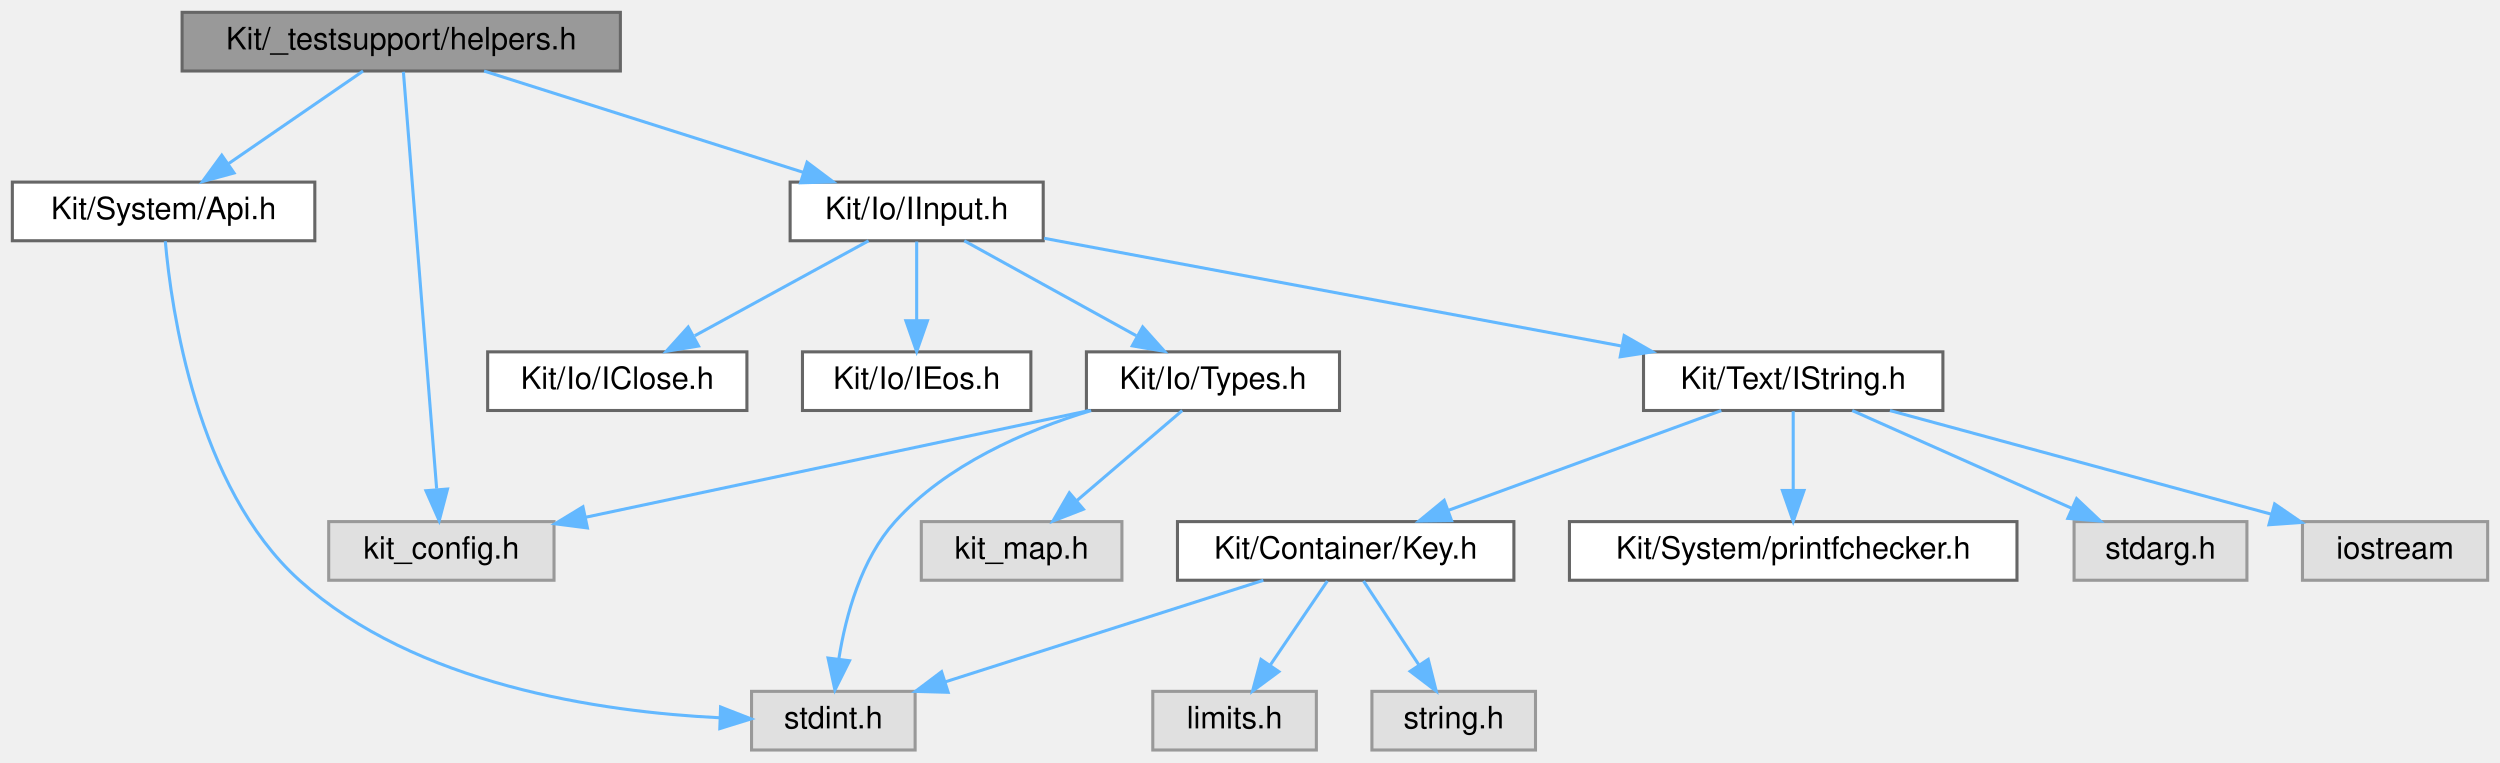
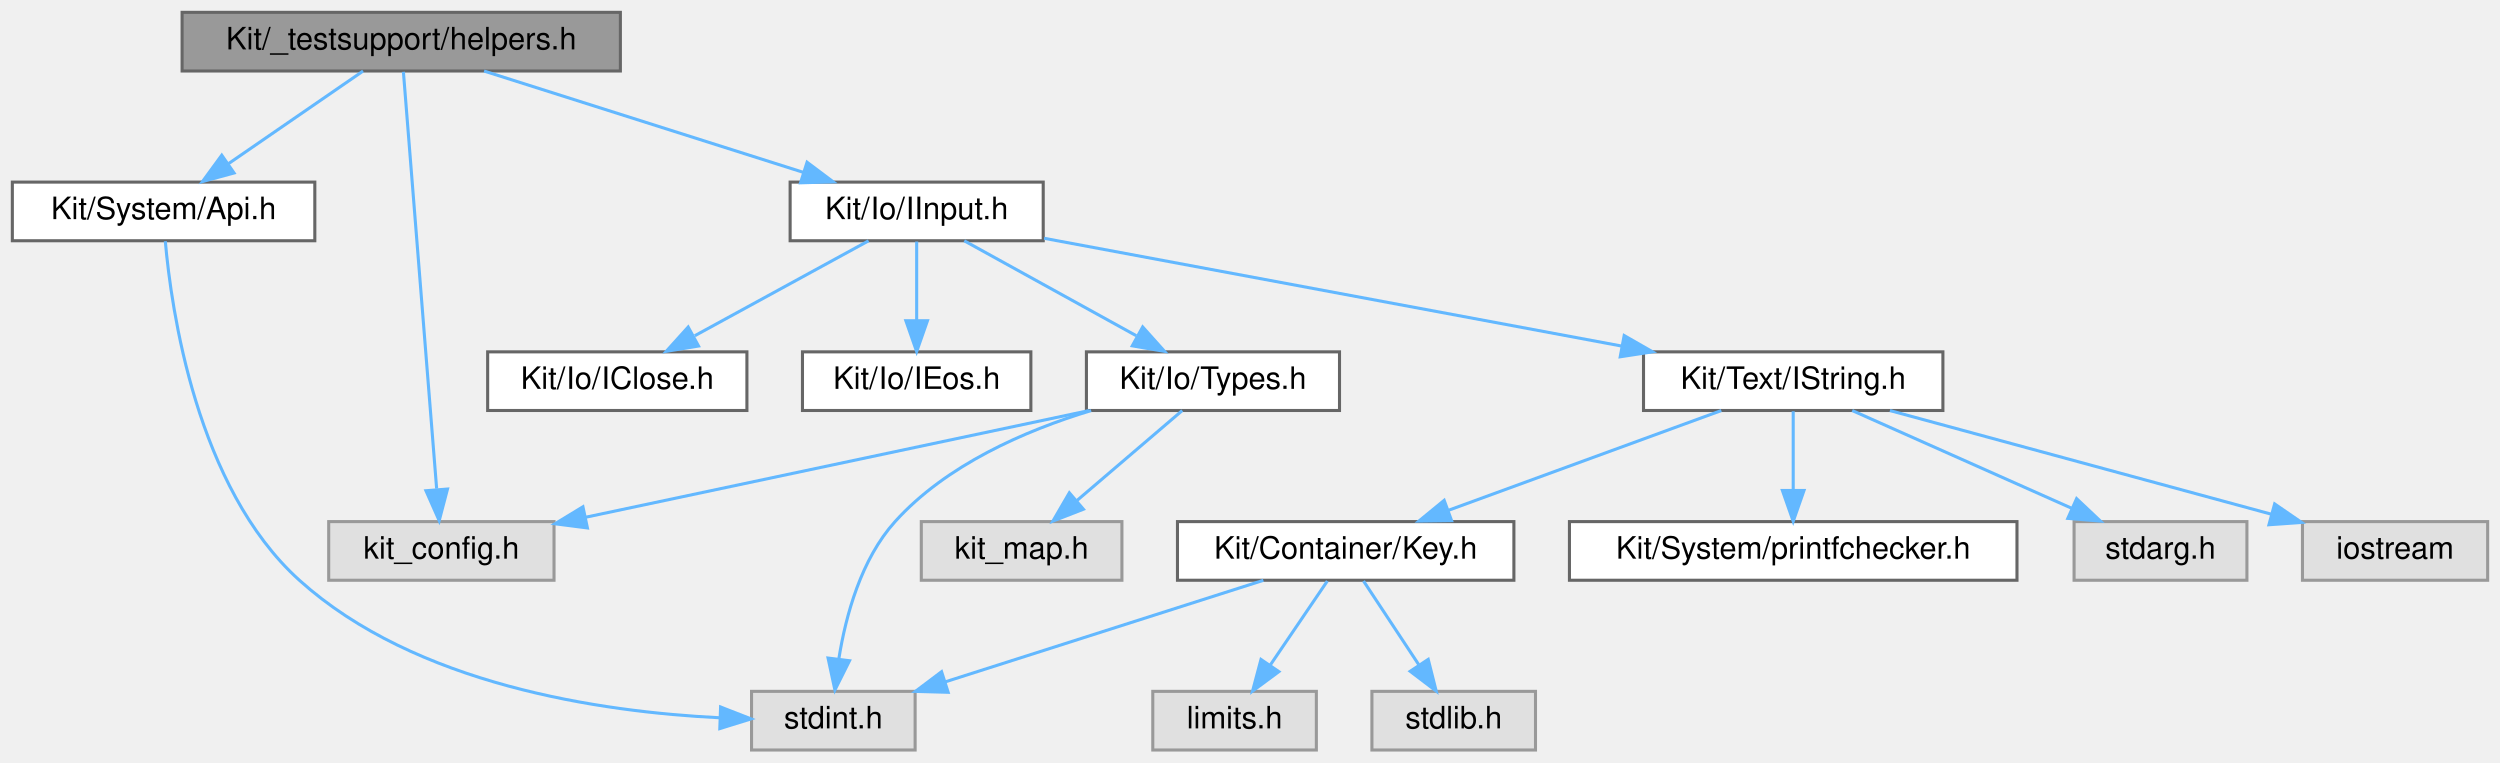
<svg xmlns="http://www.w3.org/2000/svg" xmlns:xlink="http://www.w3.org/1999/xlink" width="810pt" height="247pt" viewBox="0.00 0.00 810.00 247.00">
  <g id="graph0" class="graph" transform="scale(1 1) rotate(0) translate(4 243)">
    <g id="Node000001" class="node">
      <g id="a_Node000001">
        <a xlink:title="This file defines helper functions/interface for writing unit tests.">
          <polygon fill="#999999" stroke="#666666" points="197,-239 55,-239 55,-220 197,-220 197,-239" />
          <text text-anchor="middle" x="126" y="-227" font-family="Helvetica,sans-Serif" font-size="10.00">Kit/_testsupport/helpers.h</text>
        </a>
      </g>
    </g>
    <g id="Node000002" class="node">
      <g id="a_Node000002">
        <a xlink:title=" ">
          <polygon fill="#e0e0e0" stroke="#999999" points="175.5,-74 102.5,-74 102.5,-55 175.5,-55 175.5,-74" />
          <text text-anchor="middle" x="139" y="-62" font-family="Helvetica,sans-Serif" font-size="10.00">kit_config.h</text>
        </a>
      </g>
    </g>
    <g id="edge1_Node000001_Node000002" class="edge">
      <g id="a_edge1_Node000001_Node000002">
        <a xlink:title=" ">
          <path fill="none" stroke="#63b8ff" d="M126.7,-219.74C128.73,-194.31 134.65,-120.08 137.47,-84.69" />
          <polygon fill="#63b8ff" stroke="#63b8ff" points="140.99,-84.55 138.3,-74.31 134.01,-84 140.99,-84.55" />
        </a>
      </g>
    </g>
    <g id="Node000003" class="node">
      <g id="a_Node000003">
        <a xlink:href="_api_8h.html" target="_top" xlink:title="This file defines methods for initializing the KIT C++ class library and other startup/init actions.">
          <polygon fill="white" stroke="#666666" points="98,-184 0,-184 0,-165 98,-165 98,-184" />
          <text text-anchor="middle" x="49" y="-172" font-family="Helvetica,sans-Serif" font-size="10.00">Kit/System/Api.h</text>
        </a>
      </g>
    </g>
    <g id="edge2_Node000001_Node000003" class="edge">
      <g id="a_edge2_Node000001_Node000003">
        <a xlink:title=" ">
          <path fill="none" stroke="#63b8ff" d="M113.63,-219.98C101.91,-211.92 84.08,-199.65 70.11,-190.03" />
          <polygon fill="#63b8ff" stroke="#63b8ff" points="71.82,-186.96 61.6,-184.17 67.85,-192.72 71.82,-186.96" />
        </a>
      </g>
    </g>
    <g id="Node000005" class="node">
      <g id="a_Node000005">
        <a xlink:href="_i_input_8h.html" target="_top" xlink:title=" ">
          <polygon fill="white" stroke="#666666" points="334,-184 252,-184 252,-165 334,-165 334,-184" />
          <text text-anchor="middle" x="293" y="-172" font-family="Helvetica,sans-Serif" font-size="10.00">Kit/Io/IInput.h</text>
        </a>
      </g>
    </g>
    <g id="edge4_Node000001_Node000005" class="edge">
      <g id="a_edge4_Node000001_Node000005">
        <a xlink:title=" ">
          <path fill="none" stroke="#63b8ff" d="M152.83,-219.98C180.87,-211.09 225.05,-197.07 256.3,-187.15" />
          <polygon fill="#63b8ff" stroke="#63b8ff" points="257.49,-190.44 265.96,-184.08 255.37,-183.77 257.49,-190.44" />
        </a>
      </g>
    </g>
    <g id="Node000004" class="node">
      <g id="a_Node000004">
        <a xlink:title=" ">
          <polygon fill="#e0e0e0" stroke="#999999" points="292.5,-19 239.5,-19 239.5,0 292.5,0 292.5,-19" />
          <text text-anchor="middle" x="266" y="-7" font-family="Helvetica,sans-Serif" font-size="10.00">stdint.h</text>
        </a>
      </g>
    </g>
    <g id="edge3_Node000003_Node000004" class="edge">
      <g id="a_edge3_Node000003_Node000004">
        <a xlink:title=" ">
          <path fill="none" stroke="#63b8ff" d="M49.56,-164.85C51.47,-142.99 59.58,-85.12 93,-55 130.59,-21.12 190.54,-12.35 229.07,-10.45" />
          <polygon fill="#63b8ff" stroke="#63b8ff" points="229.47,-13.93 239.34,-10.08 229.22,-6.94 229.47,-13.93" />
        </a>
      </g>
    </g>
    <g id="Node000006" class="node">
      <g id="a_Node000006">
        <a xlink:href="_types_8h.html" target="_top" xlink:title=" ">
          <polygon fill="white" stroke="#666666" points="430,-129 348,-129 348,-110 430,-110 430,-129" />
          <text text-anchor="middle" x="389" y="-117" font-family="Helvetica,sans-Serif" font-size="10.00">Kit/Io/Types.h</text>
        </a>
      </g>
    </g>
    <g id="edge5_Node000005_Node000006" class="edge">
      <g id="a_edge5_Node000005_Node000006">
        <a xlink:title=" ">
          <path fill="none" stroke="#63b8ff" d="M308.42,-164.98C323.45,-156.69 346.54,-143.94 364.16,-134.22" />
          <polygon fill="#63b8ff" stroke="#63b8ff" points="366.23,-137.07 373.3,-129.17 362.85,-130.94 366.23,-137.07" />
        </a>
      </g>
    </g>
    <g id="Node000008" class="node">
      <g id="a_Node000008">
        <a xlink:href="_i_string_8h.html" target="_top" xlink:title=" ">
          <polygon fill="white" stroke="#666666" points="625.5,-129 528.5,-129 528.5,-110 625.5,-110 625.5,-129" />
          <text text-anchor="middle" x="577" y="-117" font-family="Helvetica,sans-Serif" font-size="10.00">Kit/Text/IString.h</text>
        </a>
      </g>
    </g>
    <g id="edge9_Node000005_Node000008" class="edge">
      <g id="a_edge9_Node000005_Node000008">
        <a xlink:title=" ">
          <path fill="none" stroke="#63b8ff" d="M334.3,-165.79C383.68,-156.58 466.55,-141.11 521.5,-130.86" />
          <polygon fill="#63b8ff" stroke="#63b8ff" points="522.23,-134.28 531.42,-129.01 520.95,-127.4 522.23,-134.28" />
        </a>
      </g>
    </g>
    <g id="Node000015" class="node">
      <g id="a_Node000015">
        <a xlink:href="_io_2_i_close_8h.html" target="_top" xlink:title=" ">
          <polygon fill="white" stroke="#666666" points="238,-129 154,-129 154,-110 238,-110 238,-129" />
          <text text-anchor="middle" x="196" y="-117" font-family="Helvetica,sans-Serif" font-size="10.00">Kit/Io/IClose.h</text>
        </a>
      </g>
    </g>
    <g id="edge17_Node000005_Node000015" class="edge">
      <g id="a_edge17_Node000005_Node000015">
        <a xlink:title=" ">
          <path fill="none" stroke="#63b8ff" d="M277.42,-164.98C262.23,-156.69 238.9,-143.94 221.1,-134.22" />
          <polygon fill="#63b8ff" stroke="#63b8ff" points="222.32,-130.89 211.87,-129.17 218.97,-137.04 222.32,-130.89" />
        </a>
      </g>
    </g>
    <g id="Node000016" class="node">
      <g id="a_Node000016">
        <a xlink:href="_i_eos_8h.html" target="_top" xlink:title=" ">
          <polygon fill="white" stroke="#666666" points="330,-129 256,-129 256,-110 330,-110 330,-129" />
          <text text-anchor="middle" x="293" y="-117" font-family="Helvetica,sans-Serif" font-size="10.00">Kit/Io/IEos.h</text>
        </a>
      </g>
    </g>
    <g id="edge18_Node000005_Node000016" class="edge">
      <g id="a_edge18_Node000005_Node000016">
        <a xlink:title=" ">
          <path fill="none" stroke="#63b8ff" d="M293,-164.75C293,-157.8 293,-147.85 293,-139.13" />
          <polygon fill="#63b8ff" stroke="#63b8ff" points="296.5,-139.09 293,-129.09 289.5,-139.09 296.5,-139.09" />
        </a>
      </g>
    </g>
    <g id="edge6_Node000006_Node000002" class="edge">
      <g id="a_edge6_Node000006_Node000002">
        <a xlink:title=" ">
          <path fill="none" stroke="#63b8ff" d="M348.83,-109.98C304.34,-100.55 232.7,-85.36 185.73,-75.41" />
          <polygon fill="#63b8ff" stroke="#63b8ff" points="186.32,-71.95 175.81,-73.3 184.87,-78.8 186.32,-71.95" />
        </a>
      </g>
    </g>
    <g id="edge8_Node000006_Node000004" class="edge">
      <g id="a_edge8_Node000006_Node000004">
        <a xlink:title=" ">
          <path fill="none" stroke="#63b8ff" d="M349.52,-109.98C328.05,-103.46 302.57,-92.37 286,-74 274.99,-61.8 270.04,-43.56 267.82,-29.76" />
          <polygon fill="#63b8ff" stroke="#63b8ff" points="271.24,-28.92 266.51,-19.44 264.29,-29.79 271.24,-28.92" />
        </a>
      </g>
    </g>
    <g id="Node000007" class="node">
      <g id="a_Node000007">
        <a xlink:title=" ">
          <polygon fill="#e0e0e0" stroke="#999999" points="359.5,-74 294.5,-74 294.5,-55 359.5,-55 359.5,-74" />
          <text text-anchor="middle" x="327" y="-62" font-family="Helvetica,sans-Serif" font-size="10.00">kit_map.h</text>
        </a>
      </g>
    </g>
    <g id="edge7_Node000006_Node000007" class="edge">
      <g id="a_edge7_Node000006_Node000007">
        <a xlink:title=" ">
          <path fill="none" stroke="#63b8ff" d="M379.04,-109.98C369.87,-102.15 356.06,-90.34 344.97,-80.86" />
          <polygon fill="#63b8ff" stroke="#63b8ff" points="347.02,-78.01 337.14,-74.17 342.47,-83.33 347.02,-78.01" />
        </a>
      </g>
    </g>
    <g id="Node000009" class="node">
      <g id="a_Node000009">
        <a xlink:href="_key_8h.html" target="_top" xlink:title=" ">
          <polygon fill="white" stroke="#666666" points="486.5,-74 377.5,-74 377.5,-55 486.5,-55 486.5,-74" />
          <text text-anchor="middle" x="432" y="-62" font-family="Helvetica,sans-Serif" font-size="10.00">Kit/Container/Key.h</text>
        </a>
      </g>
    </g>
    <g id="edge10_Node000008_Node000009" class="edge">
      <g id="a_edge10_Node000008_Node000009">
        <a xlink:title=" ">
          <path fill="none" stroke="#63b8ff" d="M553.7,-109.98C529.75,-101.23 492.22,-87.51 465.17,-77.62" />
          <polygon fill="#63b8ff" stroke="#63b8ff" points="466.31,-74.32 455.72,-74.17 463.91,-80.89 466.31,-74.32" />
        </a>
      </g>
    </g>
    <g id="Node000012" class="node">
      <g id="a_Node000012">
        <a xlink:href="printfchecker_8h.html" target="_top" xlink:title="This file contains macro that enables the GCC (and Clang) compiler to validate printf flags with thei...">
          <polygon fill="white" stroke="#666666" points="649.5,-74 504.5,-74 504.5,-55 649.5,-55 649.5,-74" />
          <text text-anchor="middle" x="577" y="-62" font-family="Helvetica,sans-Serif" font-size="10.00">Kit/System/printfchecker.h</text>
        </a>
      </g>
    </g>
    <g id="edge14_Node000008_Node000012" class="edge">
      <g id="a_edge14_Node000008_Node000012">
        <a xlink:title=" ">
          <path fill="none" stroke="#63b8ff" d="M577,-109.75C577,-102.8 577,-92.85 577,-84.13" />
          <polygon fill="#63b8ff" stroke="#63b8ff" points="580.5,-84.09 577,-74.09 573.5,-84.09 580.5,-84.09" />
        </a>
      </g>
    </g>
    <g id="Node000013" class="node">
      <g id="a_Node000013">
        <a xlink:title=" ">
          <polygon fill="#e0e0e0" stroke="#999999" points="724,-74 668,-74 668,-55 724,-55 724,-74" />
          <text text-anchor="middle" x="696" y="-62" font-family="Helvetica,sans-Serif" font-size="10.00">stdarg.h</text>
        </a>
      </g>
    </g>
    <g id="edge15_Node000008_Node000013" class="edge">
      <g id="a_edge15_Node000008_Node000013">
        <a xlink:title=" ">
          <path fill="none" stroke="#63b8ff" d="M596.12,-109.98C615.35,-101.42 645.23,-88.11 667.31,-78.28" />
          <polygon fill="#63b8ff" stroke="#63b8ff" points="668.82,-81.44 676.53,-74.17 665.97,-75.04 668.82,-81.44" />
        </a>
      </g>
    </g>
    <g id="Node000014" class="node">
      <g id="a_Node000014">
        <a xlink:title=" ">
          <polygon fill="#e0e0e0" stroke="#999999" points="802,-74 742,-74 742,-55 802,-55 802,-74" />
          <text text-anchor="middle" x="772" y="-62" font-family="Helvetica,sans-Serif" font-size="10.00">iostream</text>
        </a>
      </g>
    </g>
    <g id="edge16_Node000008_Node000014" class="edge">
      <g id="a_edge16_Node000008_Node000014">
        <a xlink:title=" ">
          <path fill="none" stroke="#63b8ff" d="M608.33,-109.98C641.89,-100.86 695.24,-86.36 731.86,-76.41" />
          <polygon fill="#63b8ff" stroke="#63b8ff" points="732.98,-79.73 741.71,-73.73 731.14,-72.98 732.98,-79.73" />
        </a>
      </g>
    </g>
    <g id="edge11_Node000009_Node000004" class="edge">
      <g id="a_edge11_Node000009_Node000004">
        <a xlink:title=" ">
          <path fill="none" stroke="#63b8ff" d="M405.33,-54.98C377.38,-46.06 333.29,-31.98 302.2,-22.06" />
          <polygon fill="#63b8ff" stroke="#63b8ff" points="303.2,-18.7 292.6,-18.99 301.07,-25.37 303.2,-18.7" />
        </a>
      </g>
    </g>
    <g id="Node000010" class="node">
      <g id="a_Node000010">
        <a xlink:title=" ">
          <polygon fill="#e0e0e0" stroke="#999999" points="493.5,-19 440.5,-19 440.5,0 493.5,0 493.5,-19" />
-           <text text-anchor="middle" x="467" y="-7" font-family="Helvetica,sans-Serif" font-size="10.00">string.h</text>
+           <text text-anchor="middle" x="467" y="-7" font-family="Helvetica,sans-Serif" font-size="10.00">stdlib.h</text>
        </a>
      </g>
    </g>
    <g id="edge12_Node000009_Node000010" class="edge">
      <g id="a_edge12_Node000009_Node000010">
        <a xlink:title=" ">
          <path fill="none" stroke="#63b8ff" d="M437.78,-54.75C442.62,-47.42 449.68,-36.73 455.64,-27.7" />
          <polygon fill="#63b8ff" stroke="#63b8ff" points="458.74,-29.36 461.33,-19.09 452.9,-25.5 458.74,-29.36" />
        </a>
      </g>
    </g>
    <g id="Node000011" class="node">
      <g id="a_Node000011">
        <a xlink:title=" ">
          <polygon fill="#e0e0e0" stroke="#999999" points="422.5,-19 369.5,-19 369.5,0 422.5,0 422.5,-19" />
          <text text-anchor="middle" x="396" y="-7" font-family="Helvetica,sans-Serif" font-size="10.00">limits.h</text>
        </a>
      </g>
    </g>
    <g id="edge13_Node000009_Node000011" class="edge">
      <g id="a_edge13_Node000009_Node000011">
        <a xlink:title=" ">
          <path fill="none" stroke="#63b8ff" d="M426.06,-54.75C421.02,-47.34 413.66,-36.5 407.49,-27.41" />
          <polygon fill="#63b8ff" stroke="#63b8ff" points="410.35,-25.39 401.83,-19.09 404.56,-29.33 410.35,-25.39" />
        </a>
      </g>
    </g>
  </g>
</svg>
